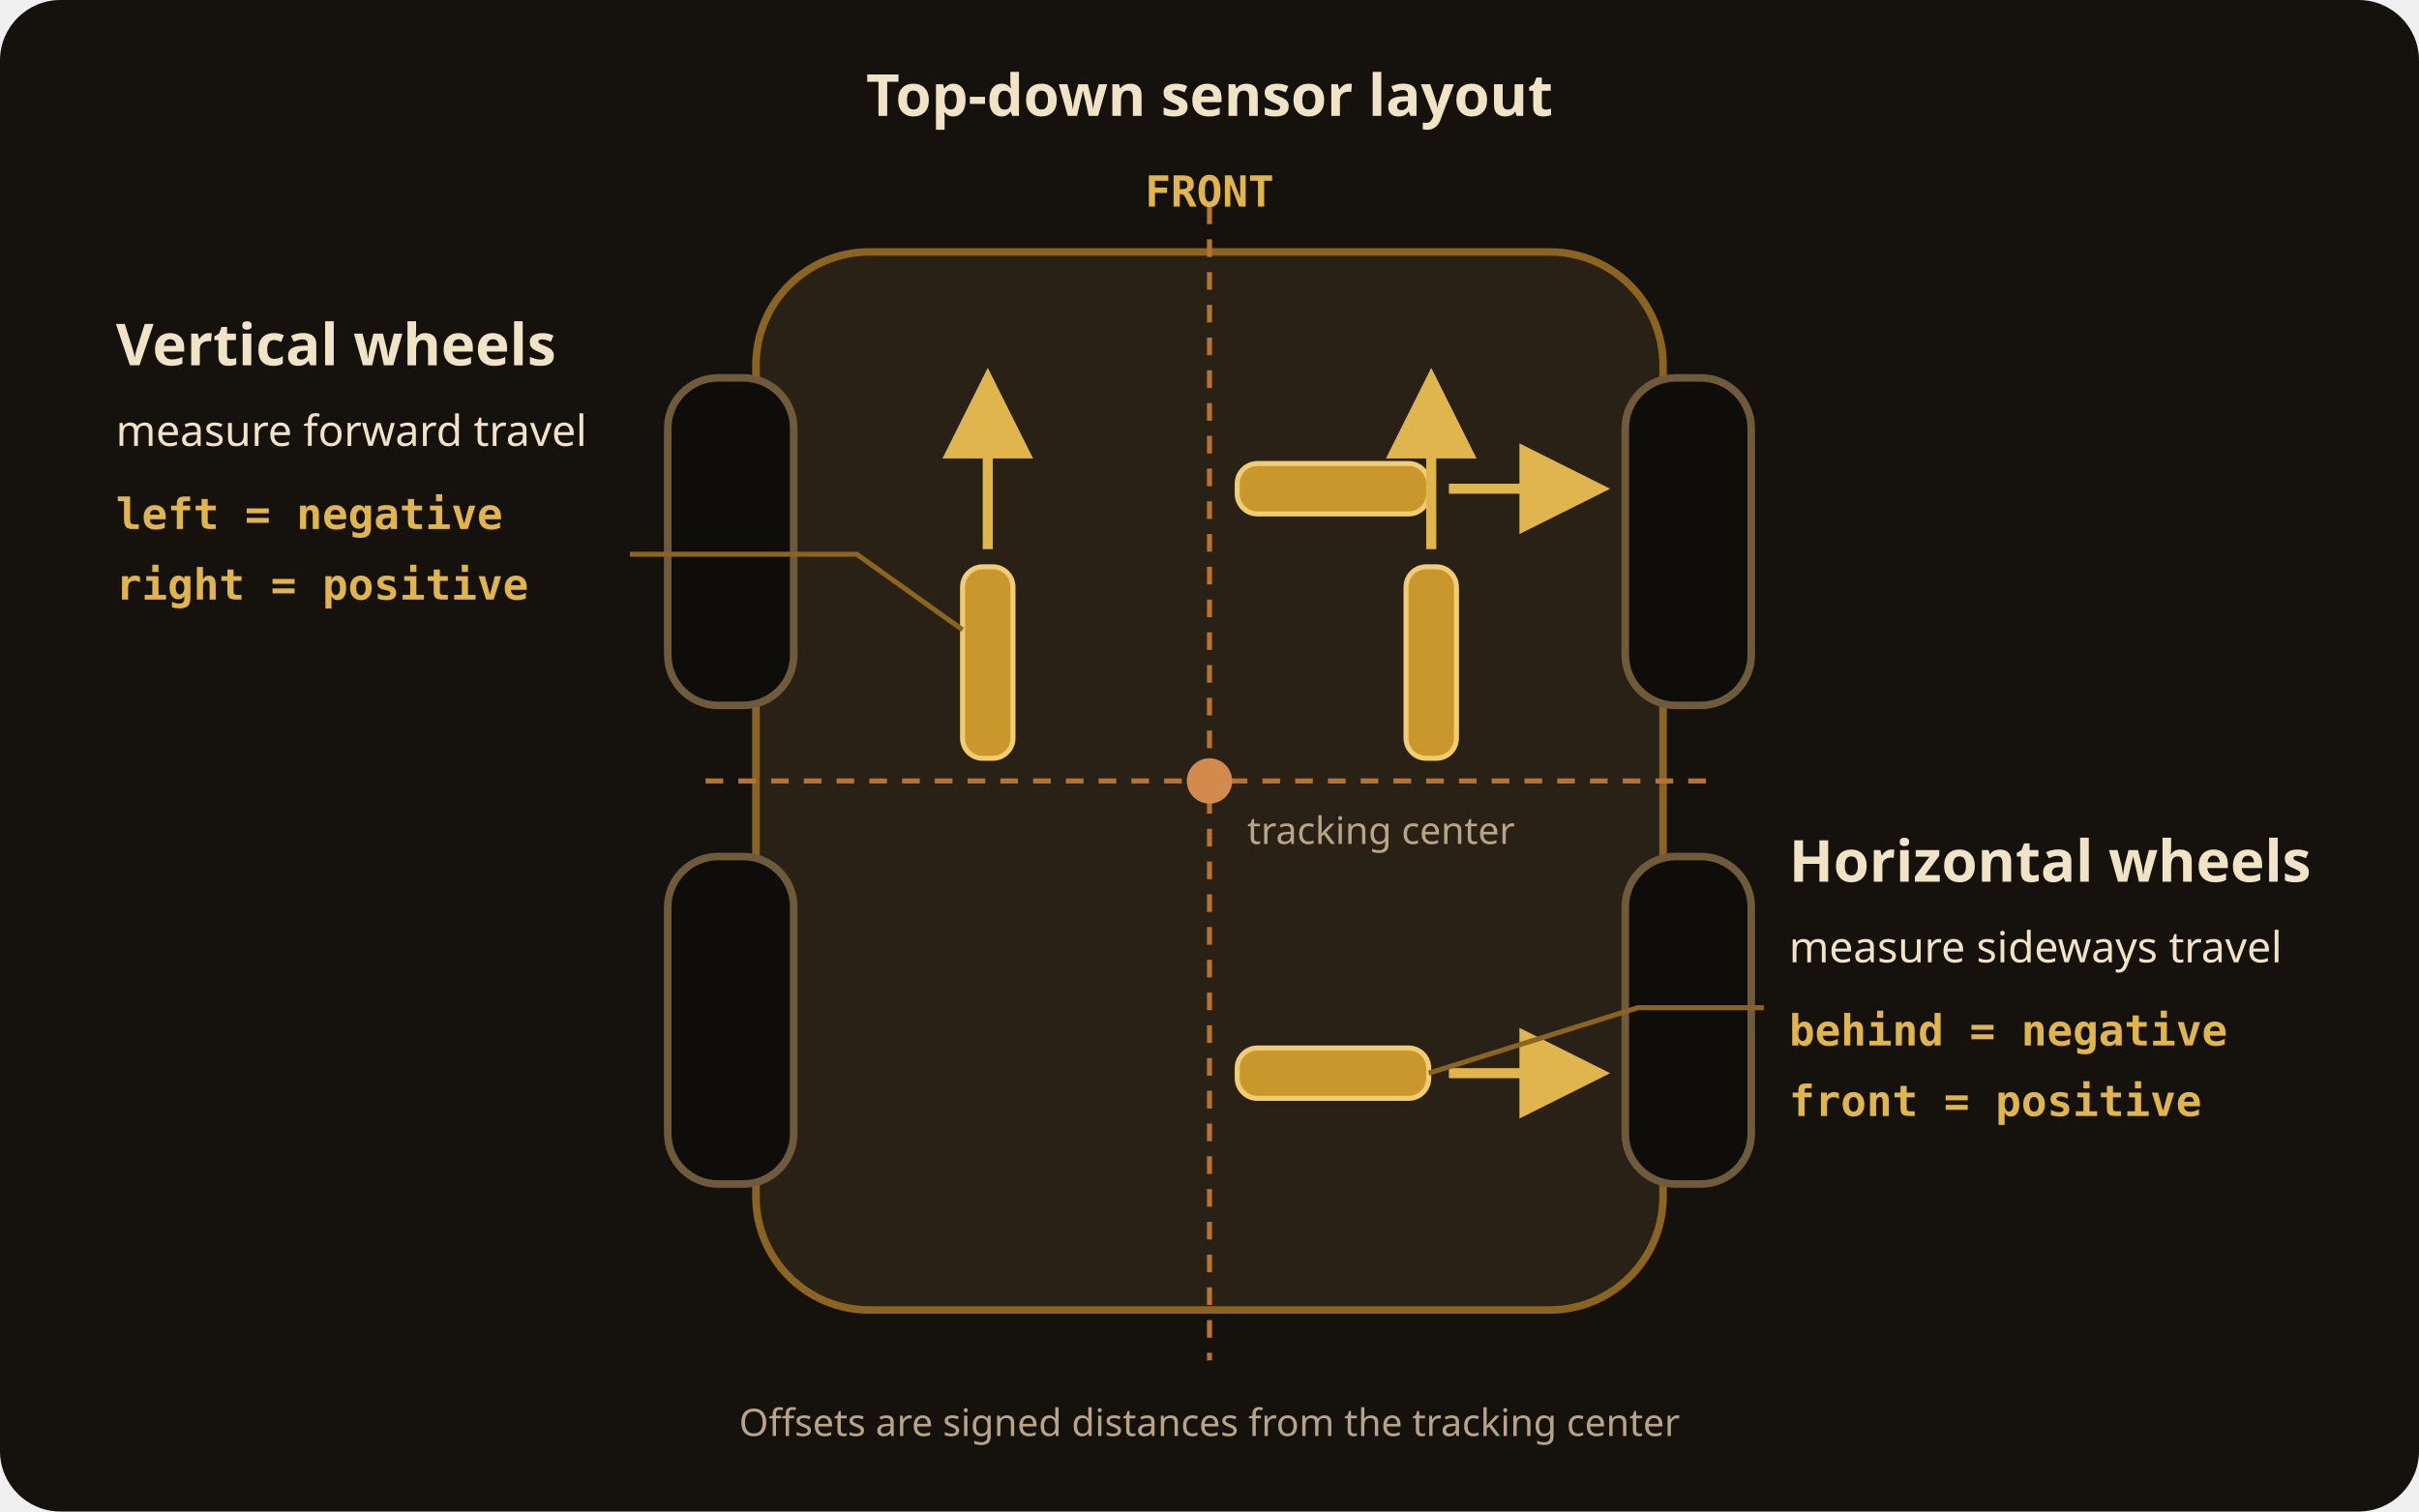
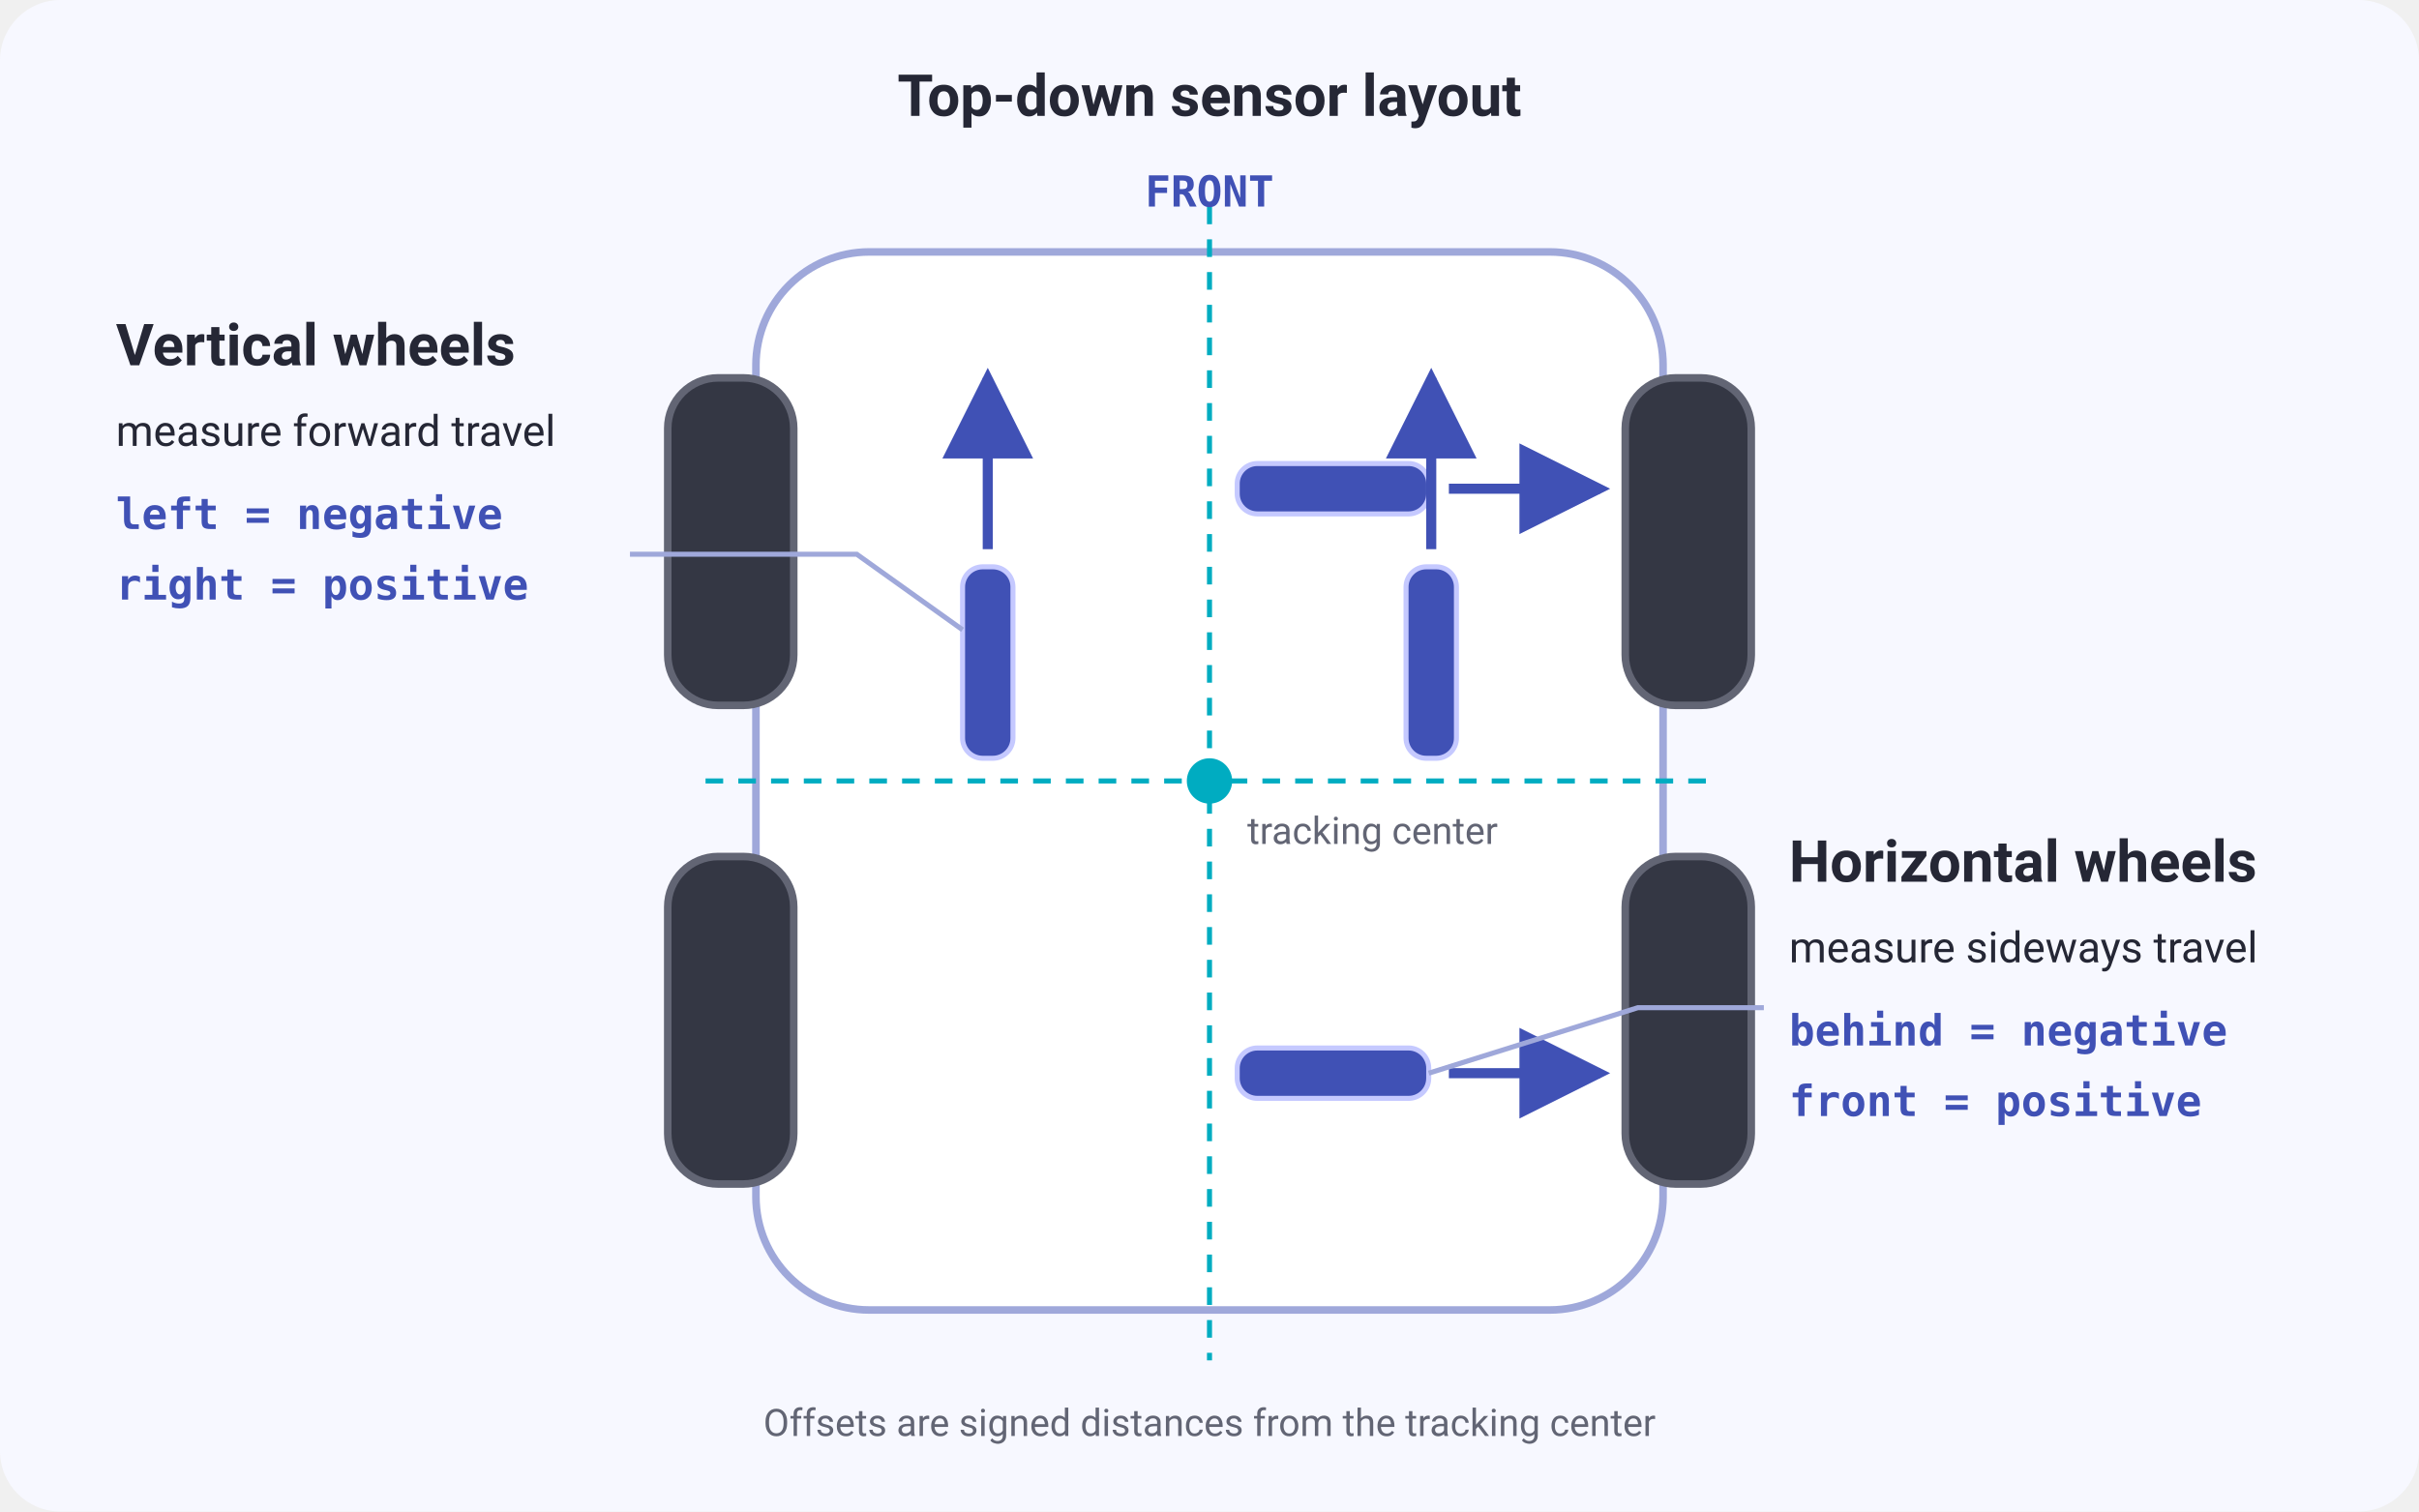
<svg xmlns="http://www.w3.org/2000/svg" viewBox="0 0 960 600" role="img" aria-labelledby="title desc">
  <defs>
    <marker id="arrow" markerWidth="9" markerHeight="9" refX="8" refY="4.5" orient="auto">
-       <path d="M0 0 9 4.5 0 9Z" fill="#e0b54e" />
+       <path d="M0 0 9 4.5 0 9Z" fill="#4051b5" />
    </marker>
-     <style>.body{fill:#292016;stroke:#8a6420;stroke-width:3}.drive{fill:#0f0d0a;stroke:#6f5b3b;stroke-width:3}.track{fill:#c9972c;stroke:#f0cc73;stroke-width:2}.center{stroke:#b87333;stroke-width:2;stroke-dasharray:7 6}.measure{stroke:#e0b54e;stroke-width:4;marker-end:url(#arrow)}.title{fill:#f1e3c5;font:700 23px 'Segoe UI',sans-serif}.label{fill:#f1e3c5;font:17px 'Segoe UI',sans-serif}.code{fill:#e0b54e;font:700 17px 'Cascadia Code',monospace}.muted{fill:#b8a588;font:15px 'Segoe UI',sans-serif}</style>
+     <style>.body{fill:#fff;stroke:#9fa8da;stroke-width:3}.drive{fill:#343744;stroke:#626574;stroke-width:3}.track{fill:#4051b5;stroke:#c5c9ff;stroke-width:2}.center{stroke:#00acc1;stroke-width:2;stroke-dasharray:7 6}.measure{stroke:#4051b5;stroke-width:4;marker-end:url(#arrow)}.title{fill:#252735;font:700 23px Roboto,Arial,sans-serif}.label{fill:#252735;font:17px Roboto,Arial,sans-serif}.code{fill:#4051b5;font:700 17px 'Roboto Mono',monospace}.muted{fill:#626574;font:15px Roboto,Arial,sans-serif}</style>
  </defs>
-   <rect width="960" height="600" rx="24" fill="#15110d" />
+   <rect width="960" height="600" rx="24" fill="#f7f8ff" />
  <text x="480" y="46" class="title" text-anchor="middle">Top-down sensor layout</text>
  <rect class="body" x="300" y="100" width="360" height="420" rx="45" />
  <rect class="drive" x="265" y="150" width="50" height="130" rx="20" />
  <rect class="drive" x="645" y="150" width="50" height="130" rx="20" />
  <rect class="drive" x="265" y="340" width="50" height="130" rx="20" />
  <rect class="drive" x="645" y="340" width="50" height="130" rx="20" />
  <line class="center" x1="480" y1="82" x2="480" y2="540" />
  <line class="center" x1="280" y1="310" x2="680" y2="310" />
-   <circle cx="480" cy="310" r="9" fill="#d28a4d" />
+   <circle cx="480" cy="310" r="9" fill="#00acc1" />
  <text x="495" y="335" class="muted">tracking center</text>
  <rect class="track" x="382" y="225" width="20" height="76" rx="8" />
  <rect class="track" x="558" y="225" width="20" height="76" rx="8" />
  <rect class="track" x="491" y="184" width="76" height="20" rx="8" />
  <rect class="track" x="491" y="416" width="76" height="20" rx="8" />
  <line class="measure" x1="392" y1="218" x2="392" y2="150" />
  <line class="measure" x1="568" y1="218" x2="568" y2="150" />
  <line class="measure" x1="575" y1="194" x2="635" y2="194" />
  <line class="measure" x1="575" y1="426" x2="635" y2="426" />
  <text x="46" y="145" class="title">Vertical wheels</text>
  <text x="46" y="177" class="label">measure forward travel</text>
  <text x="46" y="210" class="code">left = negative</text>
  <text x="46" y="238" class="code">right = positive</text>
-   <path d="M250 220H340L382 250" fill="none" stroke="#8a6420" stroke-width="2" />
+   <path d="M250 220H340L382 250" fill="none" stroke="#9fa8da" stroke-width="2" />
  <text x="710" y="350" class="title">Horizontal wheels</text>
  <text x="710" y="382" class="label">measure sideways travel</text>
  <text x="710" y="415" class="code">behind = negative</text>
  <text x="710" y="443" class="code">front = positive</text>
-   <path d="M700 400H650L567 426" fill="none" stroke="#8a6420" stroke-width="2" />
+   <path d="M700 400H650L567 426" fill="none" stroke="#9fa8da" stroke-width="2" />
  <text x="480" y="82" class="code" text-anchor="middle">FRONT</text>
  <text x="480" y="570" class="muted" text-anchor="middle">Offsets are signed distances from the tracking center</text>
</svg>
